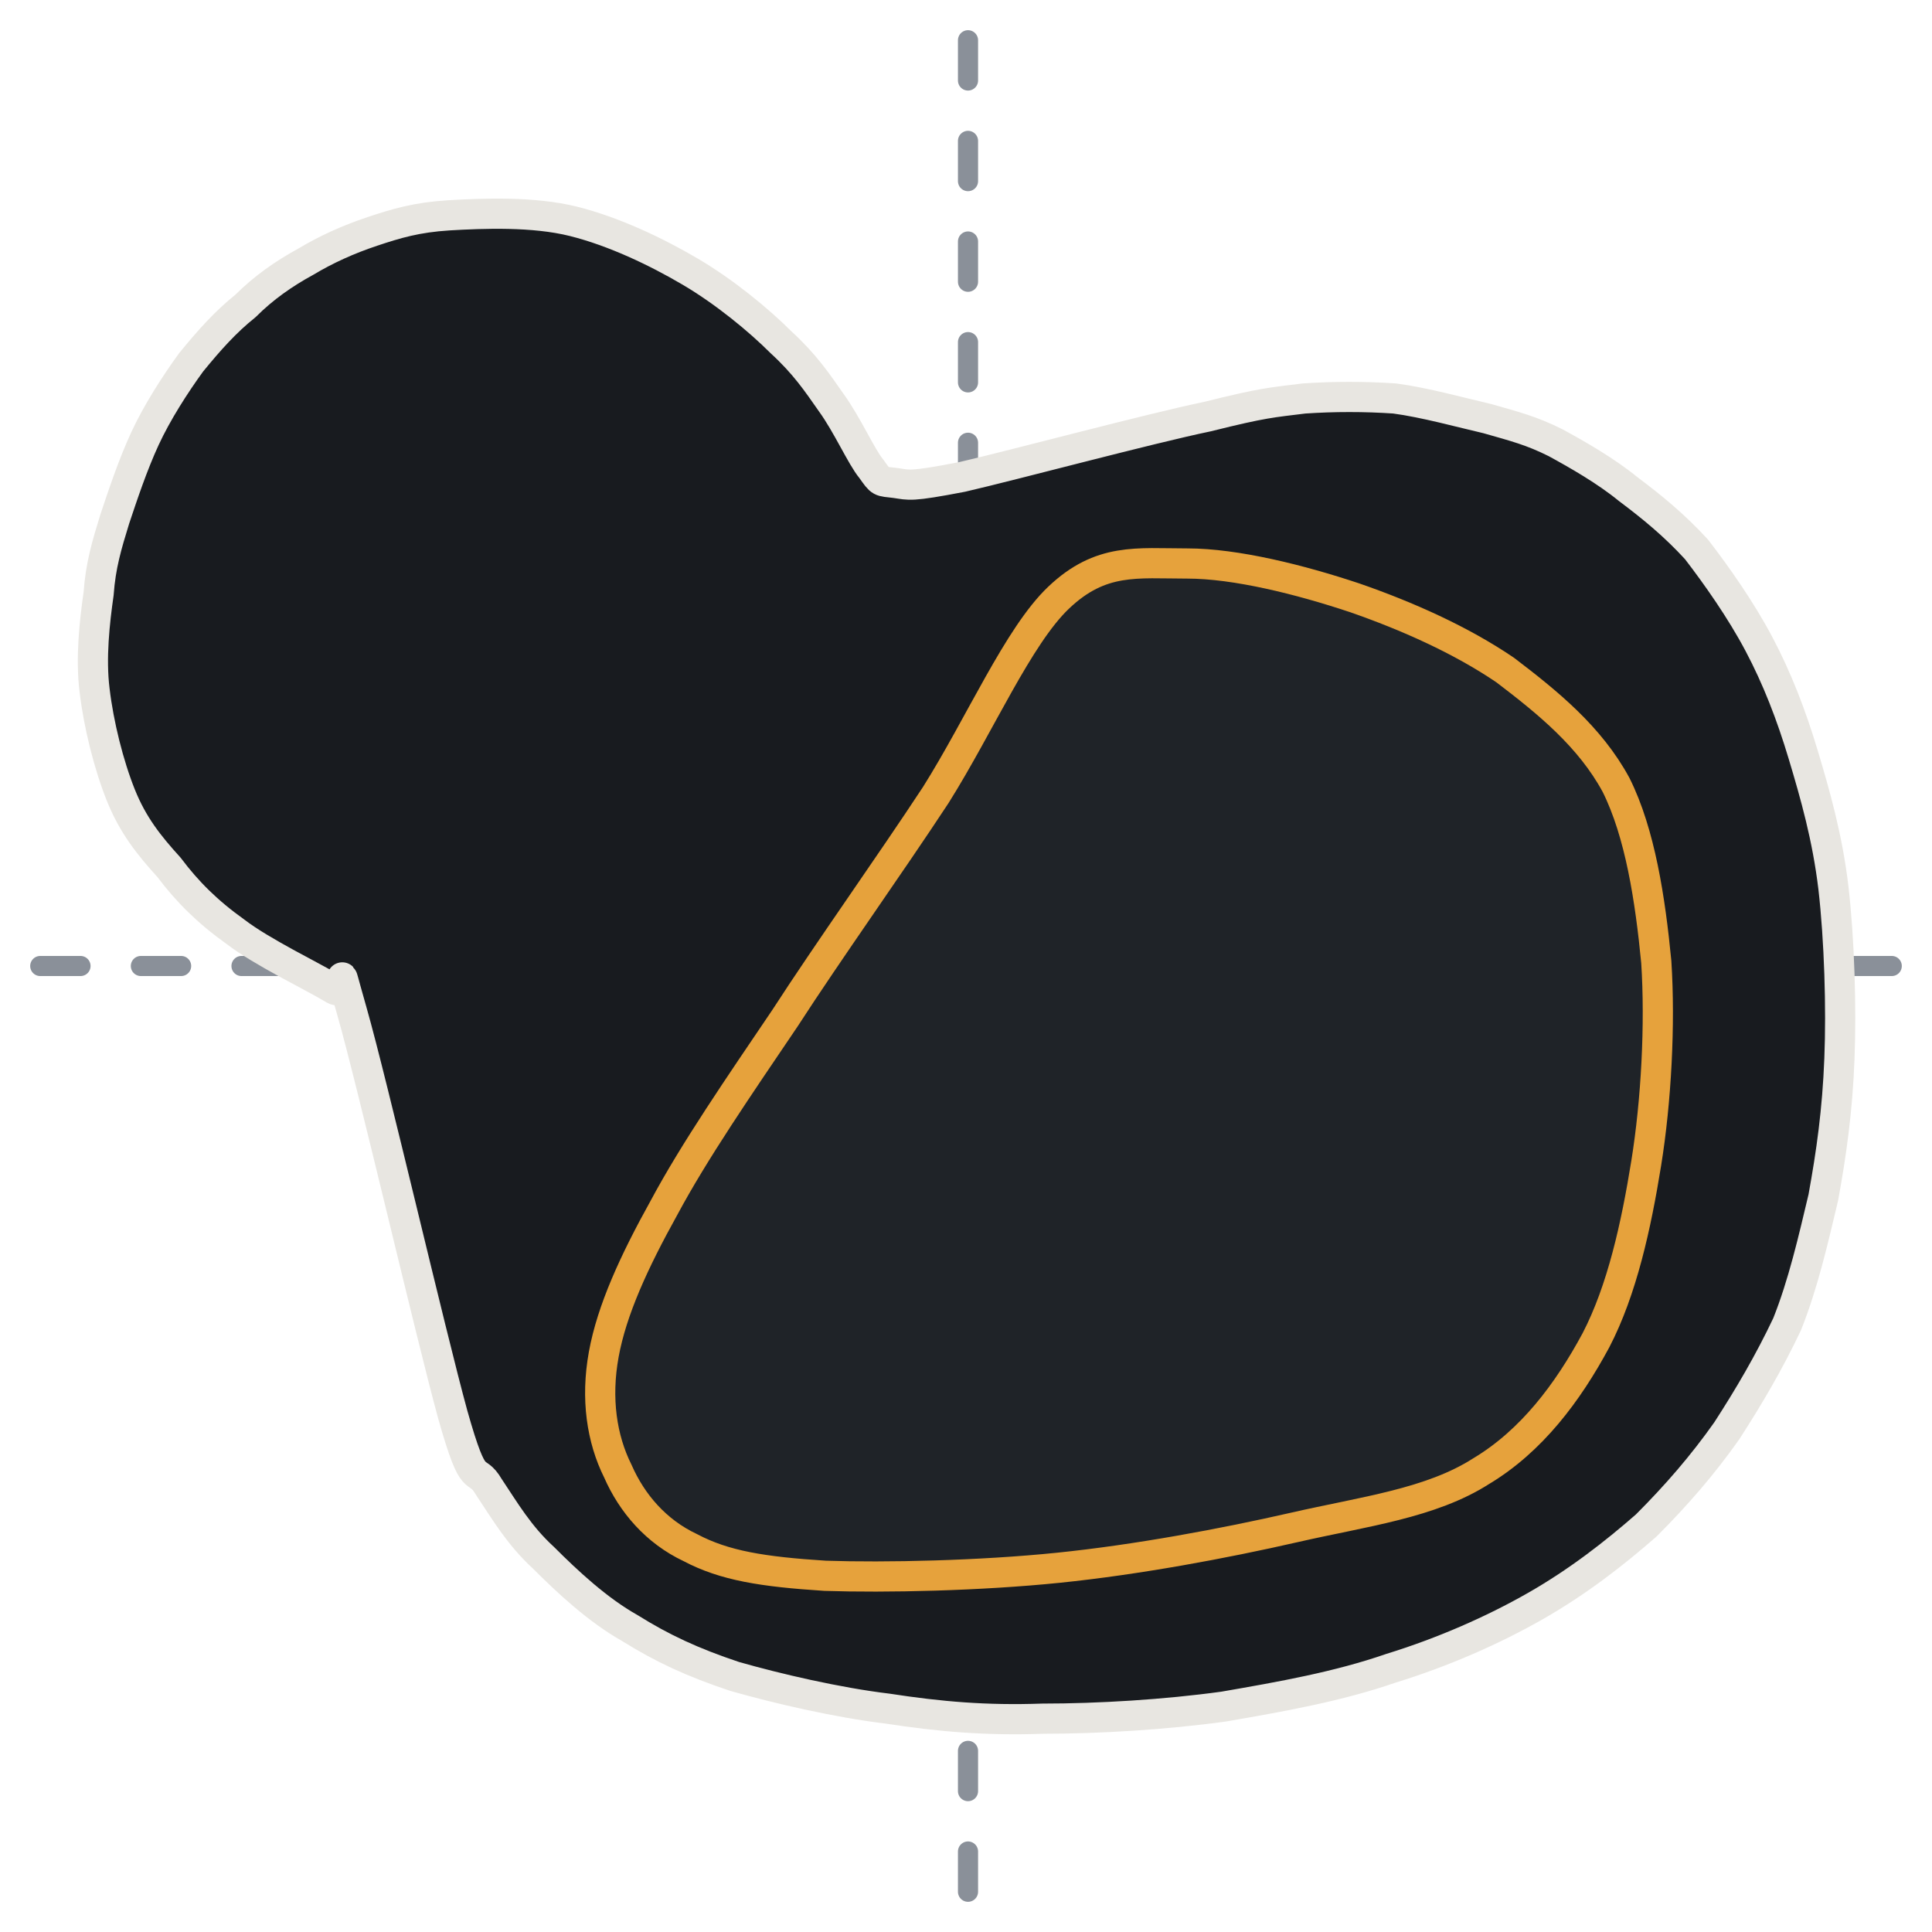
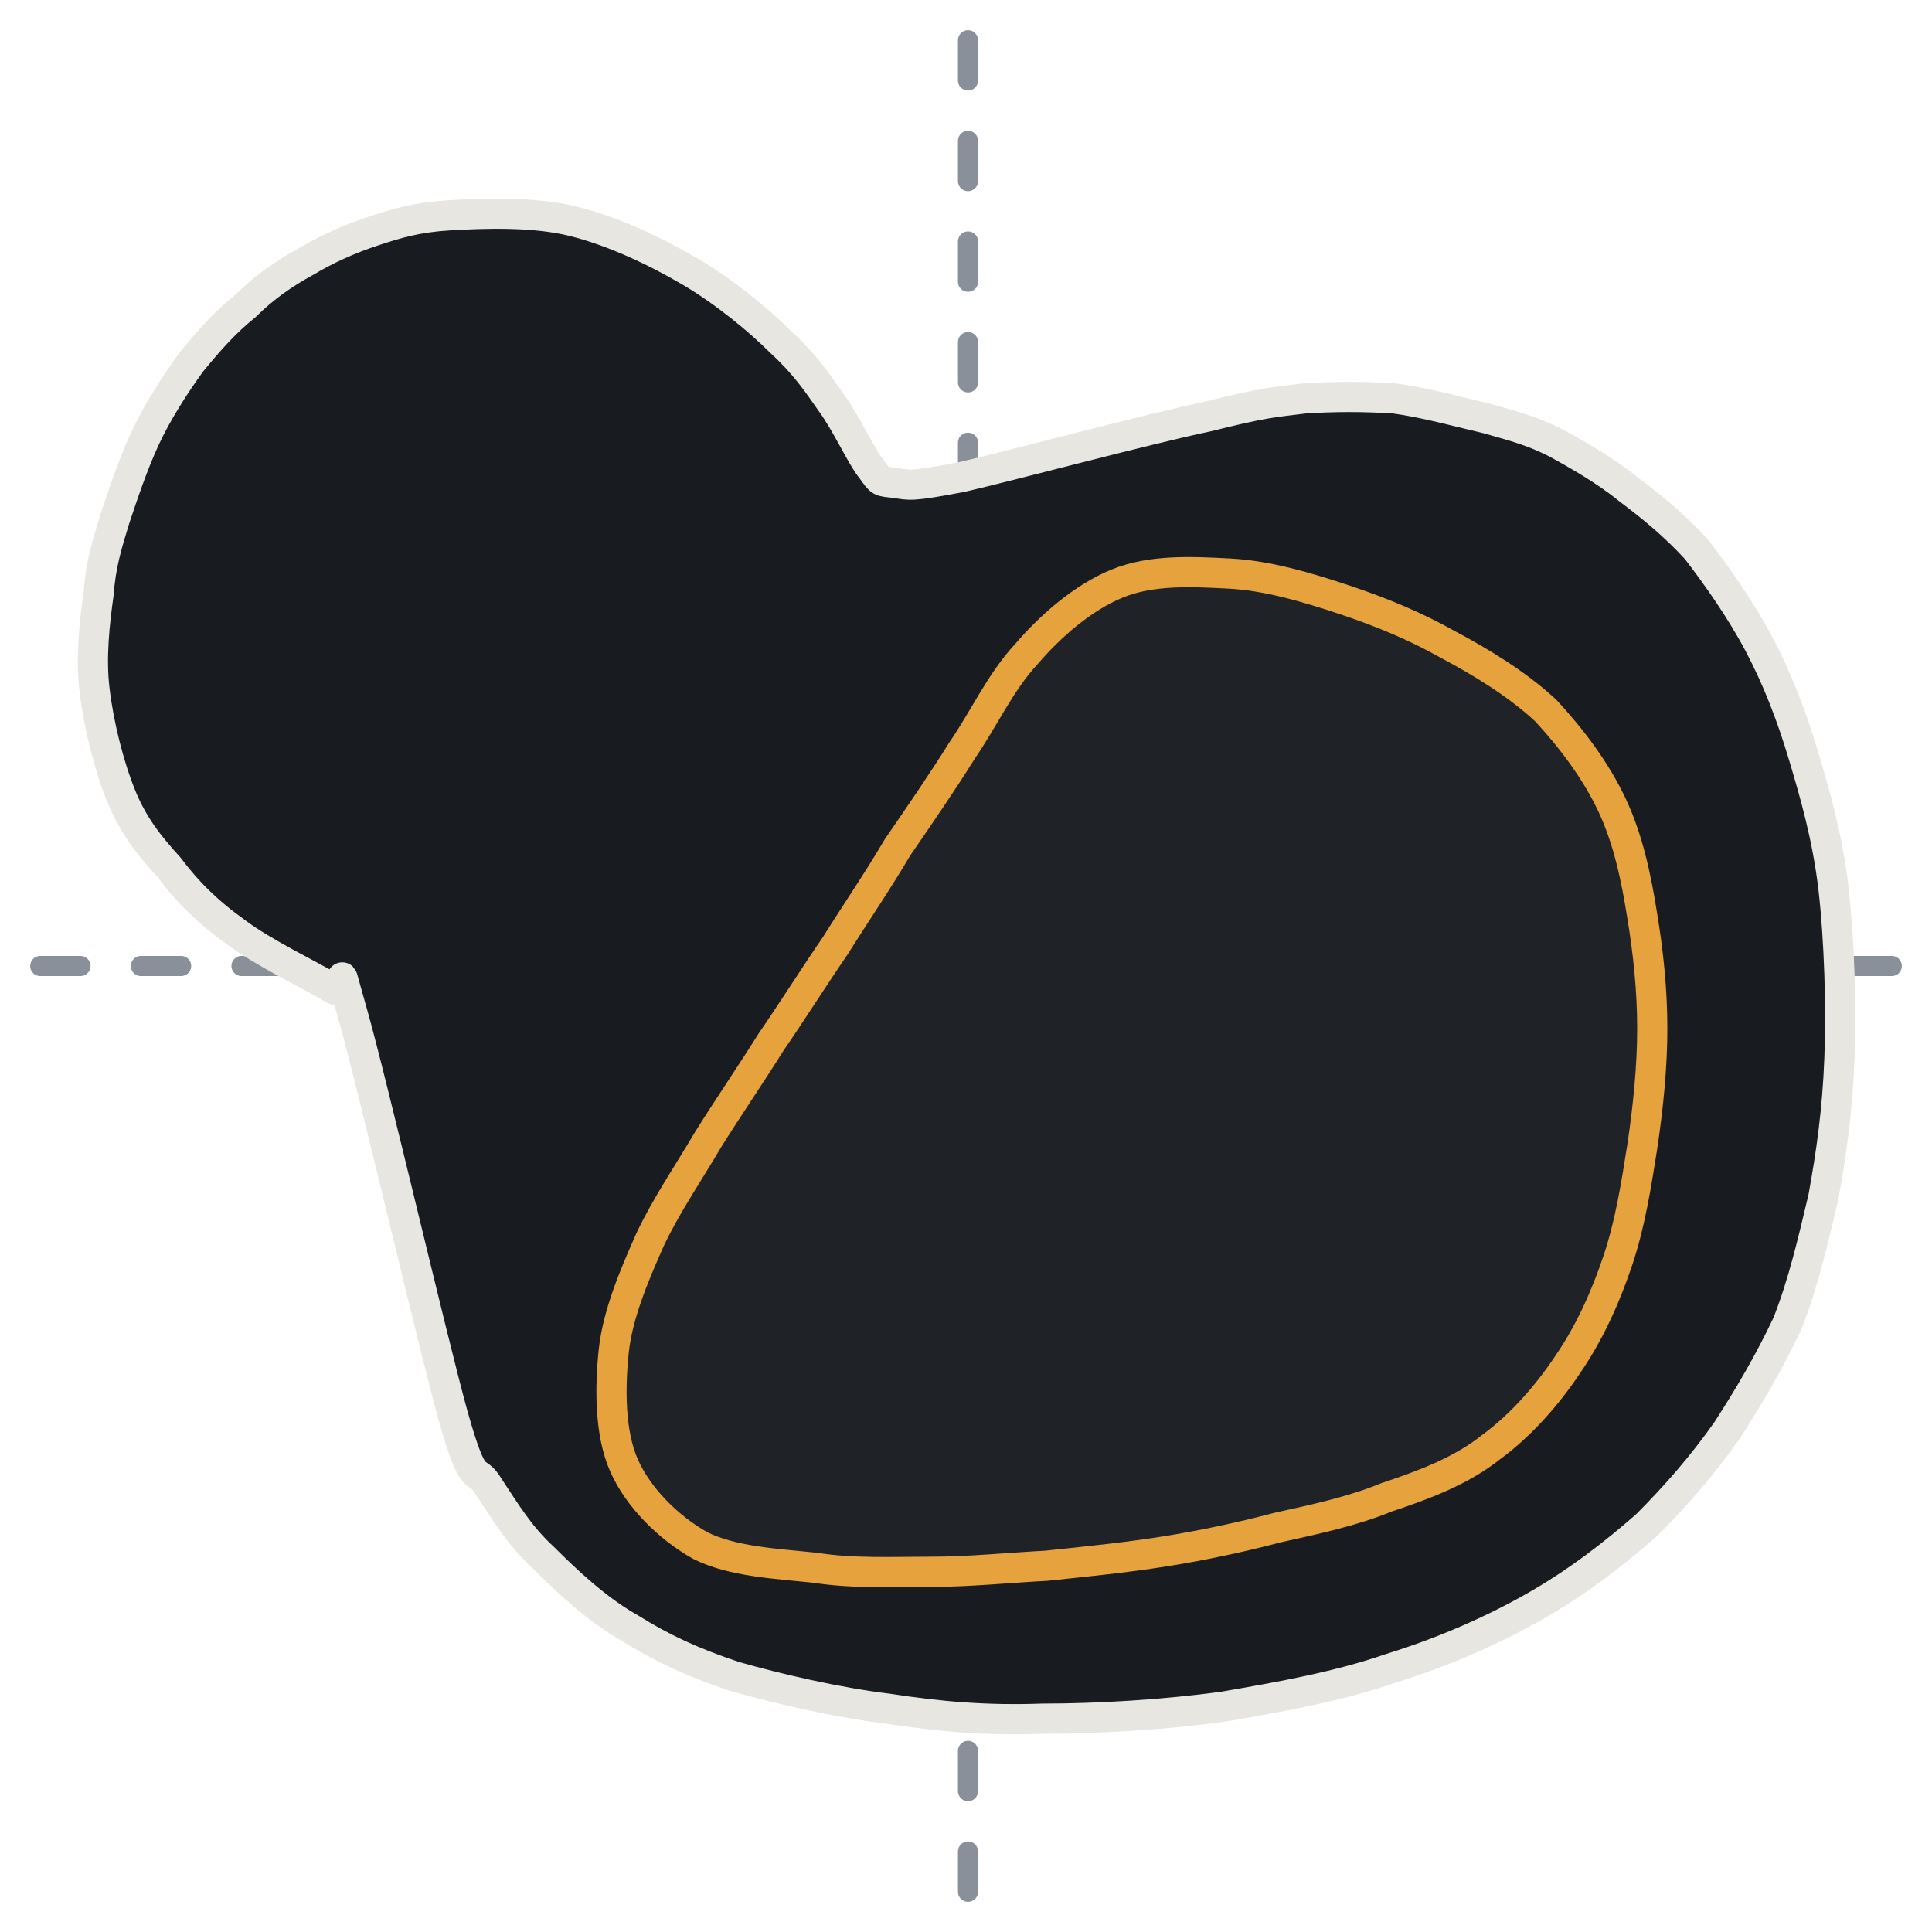
<svg xmlns="http://www.w3.org/2000/svg" viewBox="0 0 96 96" width="96" height="96" role="img" aria-label="Jabra Connect 5t left earbud">
  <path d="M48.1 2.0L48.1 4.0M48.1 7.0L48.1 9.0M48.1 12.0L48.1 14.0M48.1 17.0L48.1 19.0M48.1 22.0L48.1 24.0M48.1 27.0L48.1 29.0M48.1 32.0L48.1 34.0M48.1 37.0L48.1 39.0M48.1 42.0L48.1 44.0M48.1 47.0L48.1 49.0M48.1 52.0L48.1 54.0M48.1 57.0L48.1 59.0M48.1 62.0L48.1 64.0M48.1 67.0L48.1 69.0M48.1 72.0L48.1 74.0M48.1 77.0L48.1 79.0M48.1 82.0L48.1 84.0M48.1 87.0L48.1 89.0M48.1 92.0L48.1 94.0M2.0 48.0L4.0 48.0M7.0 48.0L9.0 48.0M12.0 48.0L14.0 48.0M17.0 48.0L19.0 48.0M22.0 48.0L24.0 48.0M27.0 48.0L29.0 48.0M32.0 48.0L34.0 48.0M37.0 48.0L39.0 48.0M42.0 48.0L44.0 48.0M47.0 48.0L49.0 48.0M52.0 48.0L54.0 48.0M57.0 48.0L59.0 48.0M62.0 48.0L64.0 48.0M67.0 48.0L69.0 48.0M72.0 48.0L74.0 48.0M77.0 48.0L79.0 48.0M82.0 48.0L84.0 48.0M87.0 48.0L89.0 48.0M92.0 48.0L94.0 48.0" fill="none" stroke="#8A9099" stroke-width="1.0" stroke-linecap="round" stroke-linejoin="round" />
  <path d="M22.3 10.7C24.0 10.6 26.5 10.5 28.5 11.0C30.5 11.5 32.6 12.5 34.3 13.5C36.0 14.5 37.7 15.9 38.8 17.0C40.0 18.1 40.6 19.0 41.3 20.0C42.1 21.1 42.8 22.7 43.3 23.3C43.8 24.0 43.7 23.9 44.5 24.0C45.2 24.1 45.2 24.2 47.8 23.7C50.4 23.1 57.1 21.3 60.0 20.7C62.8 20.0 63.2 20.0 64.8 19.8C66.3 19.7 67.8 19.7 69.3 19.8C70.8 20.0 72.6 20.5 73.9 20.8C75.3 21.2 76.1 21.4 77.3 22.0C78.4 22.6 79.8 23.4 80.9 24.3C82.1 25.2 83.2 26.1 84.3 27.3C85.3 28.6 86.5 30.3 87.4 32.0C88.3 33.7 89.0 35.5 89.6 37.5C90.2 39.5 90.8 41.6 91.1 44.1C91.4 46.7 91.5 50.1 91.4 52.6C91.3 55.2 91.0 57.3 90.6 59.5C90.1 61.6 89.6 63.8 88.8 65.8C87.9 67.7 86.9 69.4 85.8 71.1C84.6 72.8 83.3 74.3 81.8 75.8C80.2 77.2 78.4 78.6 76.3 79.8C74.2 81.0 71.7 82.1 69.1 82.9C66.5 83.8 63.7 84.3 60.8 84.8C57.9 85.2 54.6 85.4 51.8 85.4C49.0 85.5 46.7 85.3 44.1 84.9C41.6 84.6 38.6 83.9 36.5 83.3C34.4 82.6 32.9 81.9 31.3 80.9C29.7 80.0 28.2 78.6 27.0 77.4C25.8 76.3 25.1 75.1 24.3 73.9C23.6 72.7 23.6 74.2 22.5 70.3C21.4 66.3 18.5 53.8 17.5 50.3C16.5 46.8 17.5 49.8 16.5 49.1C15.5 48.5 13.0 47.3 11.7 46.3C10.3 45.3 9.3 44.3 8.4 43.1C7.4 42.0 6.6 41.0 6.0 39.5C5.4 38.0 4.9 36.0 4.7 34.3C4.5 32.7 4.7 30.9 4.9 29.5C5.0 28.1 5.3 27.1 5.7 25.8C6.1 24.6 6.6 23.1 7.2 21.8C7.8 20.5 8.7 19.1 9.5 18.0C10.4 16.9 11.2 16.0 12.2 15.2C13.1 14.3 14.1 13.6 15.2 13.0C16.2 12.4 17.3 11.9 18.5 11.5C19.7 11.1 20.7 10.8 22.3 10.7Z" fill="#181B1F" stroke="#E8E6E1" stroke-width="1.5" stroke-linecap="round" stroke-linejoin="round" />
-   <path d="M52.6 29.7C54.7 27.7 56.5 28.0 59.0 28.0C61.4 28.0 64.6 28.8 67.3 29.7C69.9 30.6 72.6 31.8 74.8 33.3C76.9 34.9 79.0 36.6 80.3 39.0C81.5 41.4 82.0 44.7 82.3 47.8C82.5 50.9 82.3 54.7 81.8 57.8C81.3 60.9 80.6 64.1 79.3 66.6C77.9 69.2 76.1 71.6 73.6 73.1C71.1 74.7 67.8 75.1 64.3 75.9C60.8 76.7 56.5 77.5 52.6 77.9C48.7 78.3 44.0 78.4 41.0 78.3C37.9 78.1 36.0 77.8 34.3 76.9C32.6 76.1 31.4 74.7 30.7 73.1C29.9 71.5 29.6 69.5 30.0 67.3C30.4 65.1 31.5 62.7 33.0 60.0C34.5 57.2 36.7 54.0 39.0 50.6C41.2 47.2 44.2 43.0 46.5 39.5C48.7 36.0 50.6 31.6 52.6 29.7Z" fill="#1F2328" stroke="#E6A23C" stroke-width="1.5" stroke-linecap="round" stroke-linejoin="round" />
+   <path d="M55.5 29.0C57.2 28.3 59.2 28.4 61.1 28.5C63.0 28.6 65.0 29.2 66.8 29.8C68.6 30.4 70.3 31.1 71.9 32.0C73.6 32.9 75.4 34.0 76.8 35.3C78.1 36.7 79.3 38.3 80.1 40.0C80.9 41.7 81.3 43.6 81.6 45.5C81.9 47.3 82.1 49.2 82.1 51.1C82.1 53.0 81.9 55.0 81.6 57.0C81.3 58.9 81.0 60.8 80.4 62.6C79.8 64.4 79.0 66.2 77.9 67.8C76.9 69.3 75.6 70.8 74.1 71.9C72.6 73.1 70.7 73.8 68.9 74.4C67.2 75.1 65.3 75.5 63.5 75.9C61.6 76.4 59.7 76.8 57.8 77.1C55.9 77.4 53.9 77.6 52.0 77.8C50.1 77.9 48.2 78.1 46.3 78.1C44.4 78.1 42.4 78.2 40.5 77.9C38.6 77.7 36.4 77.6 34.8 76.8C33.2 75.9 31.7 74.4 31.0 72.8C30.3 71.2 30.3 69.0 30.5 67.1C30.7 65.3 31.5 63.4 32.3 61.6C33.1 59.9 34.2 58.3 35.2 56.6C36.2 55.0 37.3 53.4 38.3 51.8C39.4 50.2 40.4 48.6 41.5 47.0C42.5 45.4 43.6 43.8 44.6 42.1C45.7 40.5 46.8 38.9 47.8 37.3C48.9 35.7 49.7 33.9 51.0 32.5C52.2 31.1 53.8 29.7 55.5 29.0Z" fill="#1F2328" stroke="#E6A23C" stroke-width="1.5" stroke-linecap="round" stroke-linejoin="round" />
</svg>
